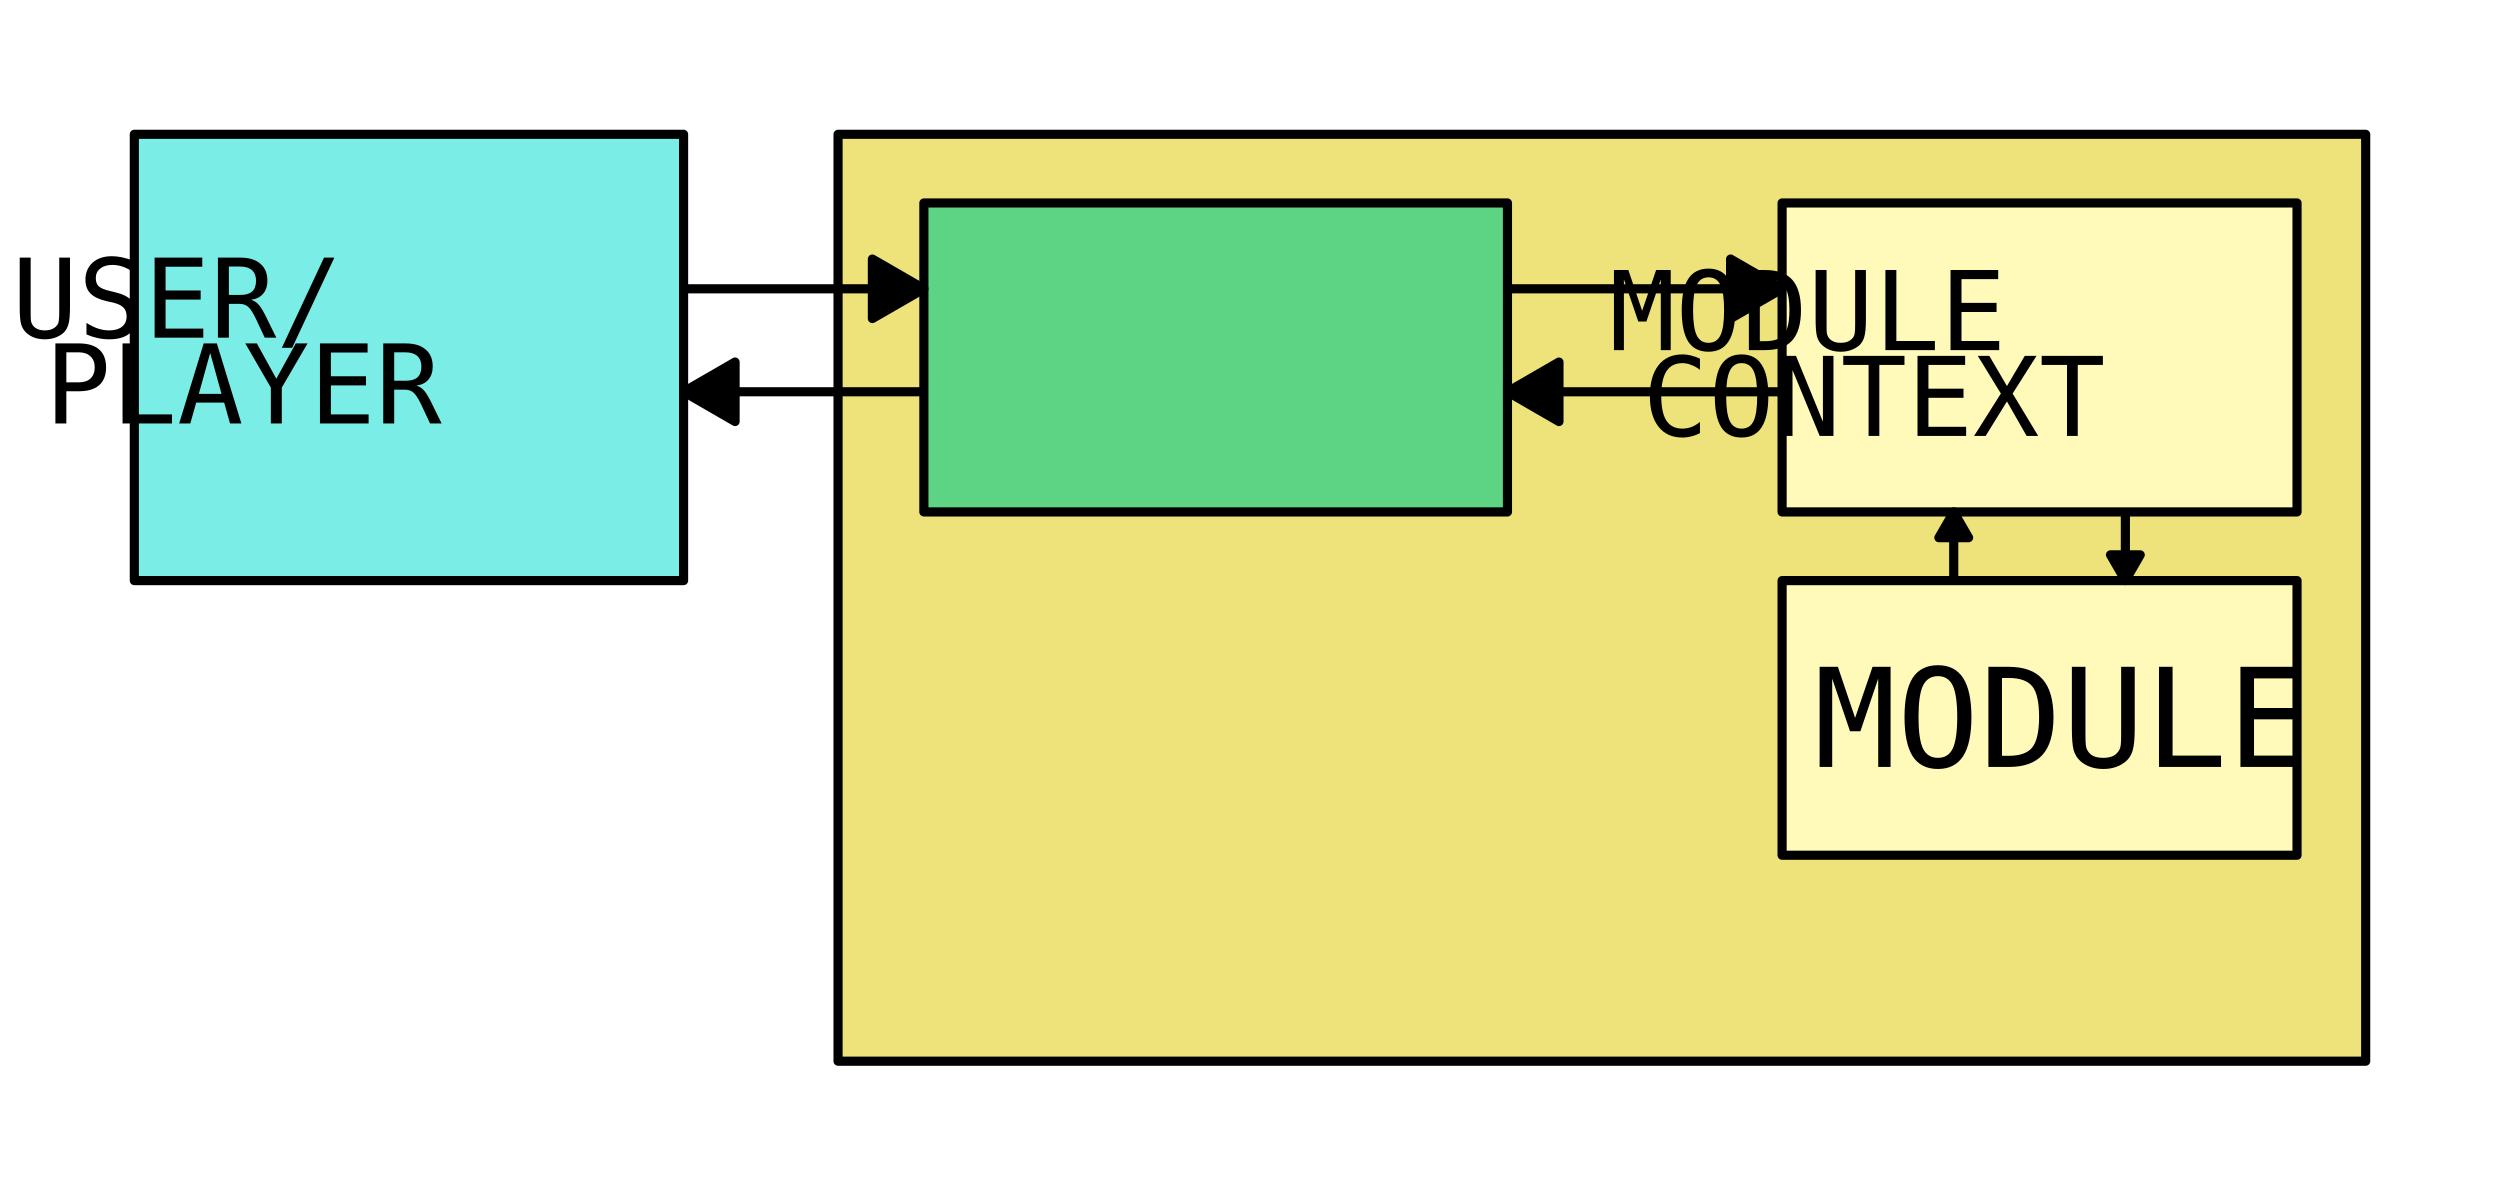
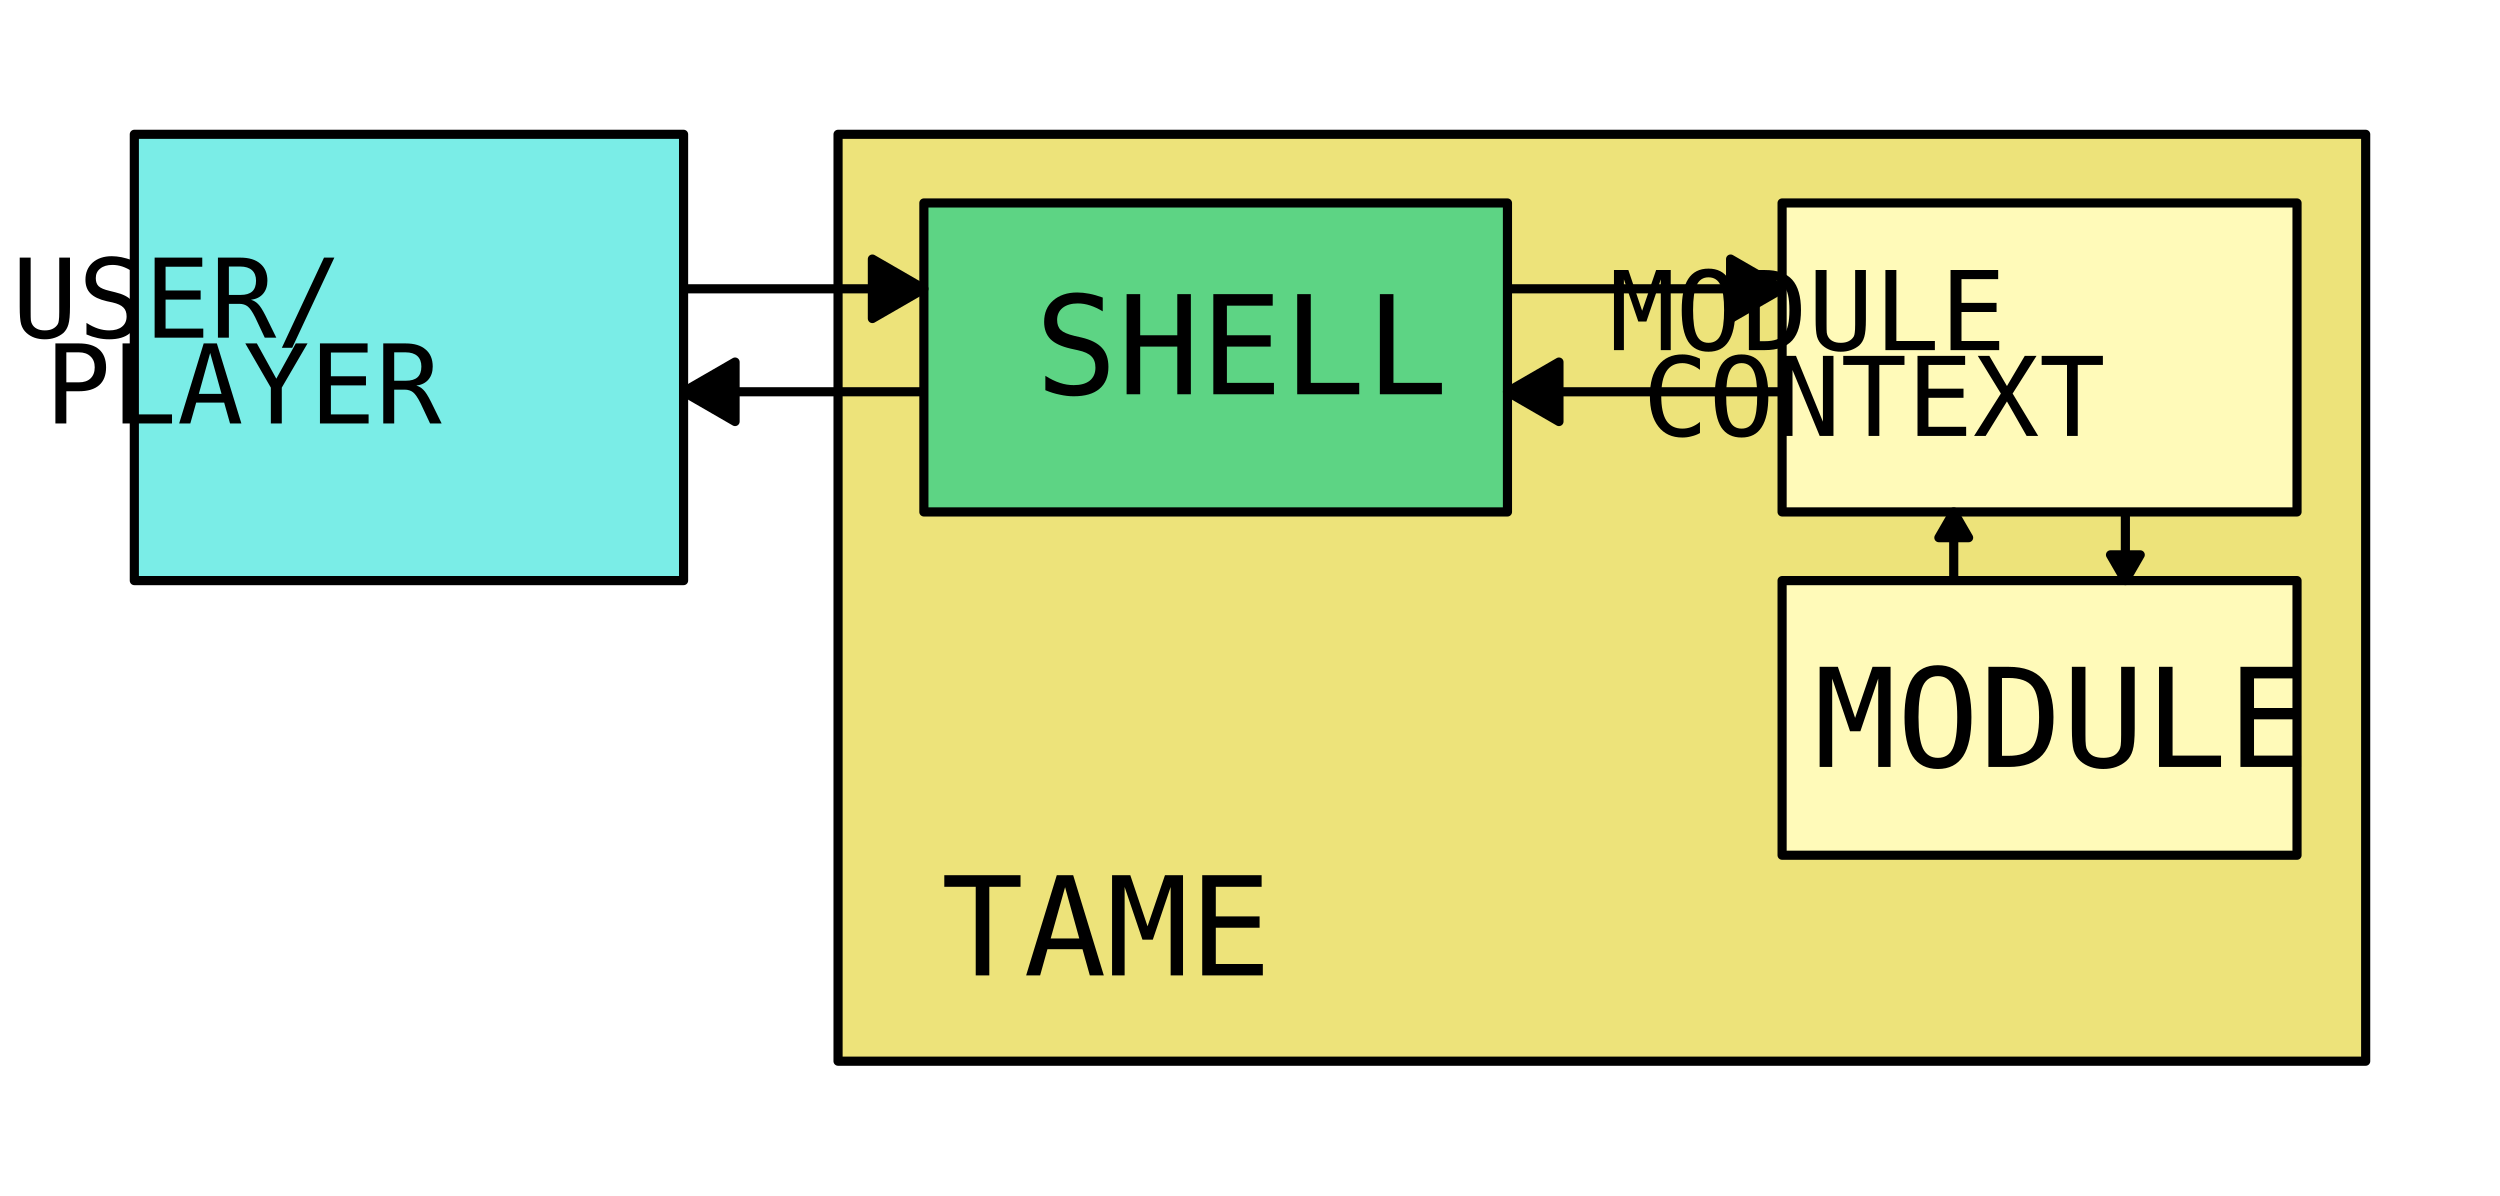
<svg xmlns="http://www.w3.org/2000/svg" width="192.685mm" height="92.143mm" viewBox="0 0 192.685 92.143" version="1.1" id="svg4788">
  <defs id="defs4782">
    </defs>
  <g id="layer1" transform="translate(-8.168056,4.394444)">
    <rect style="opacity:1;fill:#ede37a;fill-opacity:1;fill-rule:nonzero;stroke:#000000;stroke-width:0.706;stroke-linecap:round;stroke-linejoin:round;stroke-miterlimit:4;stroke-dasharray:none;stroke-dashoffset:0;stroke-opacity:1" id="rect4507" width="117.74" height="71.438" x="72.76" y="5.958" />
    <rect style="opacity:1;fill:#7aede7;fill-opacity:1;fill-rule:nonzero;stroke:#000000;stroke-width:0.706;stroke-linecap:round;stroke-linejoin:round;stroke-miterlimit:4;stroke-dasharray:none;stroke-dashoffset:0;stroke-opacity:1" id="rect4489" width="42.333" height="34.396" x="18.521" y="5.958" />
    <text id="text4589" y="21.633" x="39.663" style="font-style:normal;font-variant:normal;font-weight:normal;font-stretch:normal;font-size:8.467px;line-height:6.615px;font-family:Consolas;-inkscape-font-specification:Consolas;text-align:center;letter-spacing:0px;word-spacing:0px;text-anchor:middle;fill:#000000;fill-opacity:1;stroke:none;stroke-width:0.265px;stroke-linecap:butt;stroke-linejoin:miter;stroke-opacity:1" xml:space="preserve">
      <tspan style="font-size:8.467px;text-align:center;text-anchor:middle;stroke-width:0.265px" y="21.633" x="39.663" id="tspan4587">USER/</tspan>
      <tspan id="tspan4591" style="font-size:8.467px;text-align:center;text-anchor:middle;stroke-width:0.265px" y="28.248" x="39.663">PLAYER</tspan>
    </text>
    <rect style="opacity:1;fill:#5dd484;fill-opacity:1;fill-rule:nonzero;stroke:#000000;stroke-width:0.706;stroke-linecap:round;stroke-linejoin:round;stroke-miterlimit:4;stroke-dasharray:none;stroke-dashoffset:0;stroke-opacity:1" id="rect3682" width="44.979" height="23.813" x="79.375" y="11.25" />
-     <flowRoot xml:space="preserve" id="flowRoot4499" style="font-style:normal;font-variant:normal;font-weight:normal;font-stretch:normal;font-size:40px;line-height:25px;font-family:Consolas;-inkscape-font-specification:Consolas;letter-spacing:0px;word-spacing:0px;fill:#000000;fill-opacity:1;stroke:none;stroke-width:1px;stroke-linecap:butt;stroke-linejoin:miter;stroke-opacity:1" transform="matrix(0.2645833,0,0,0.2645833,-7.77702,-6.949007)">
-       <flowRegion id="flowRegion4501">
-         <rect id="rect4503" width="120" height="30" x="360" y="102.52" />
-       </flowRegion>
-       <flowPara id="flowPara4505">SHELL</flowPara>
-     </flowRoot>
-     <flowRoot xml:space="preserve" id="flowRoot4509" style="font-style:normal;font-variant:normal;font-weight:normal;font-stretch:normal;font-size:40px;line-height:25px;font-family:Consolas;-inkscape-font-specification:Consolas;letter-spacing:0px;word-spacing:0px;fill:#000000;fill-opacity:1;stroke:none;stroke-width:1px;stroke-linecap:butt;stroke-linejoin:miter;stroke-opacity:1" transform="matrix(0.2645833,0,0,0.2645833,-73.99301,39.86763)">
-       <flowRegion id="flowRegion4511">
-         <rect id="rect4513" width="120" height="50" x="570" y="102.52" />
-       </flowRegion>
-       <flowPara id="flowPara4515">TAME</flowPara>
-     </flowRoot>
    <rect style="opacity:1;fill:#fffab9;fill-opacity:1;fill-rule:nonzero;stroke:#000000;stroke-width:0.706;stroke-linecap:round;stroke-linejoin:round;stroke-miterlimit:4;stroke-dasharray:none;stroke-dashoffset:0;stroke-opacity:1" id="rect4531" width="39.688" height="23.812" x="145.521" y="11.25" />
    <rect style="opacity:1;fill:#fffab9;fill-opacity:1;fill-rule:nonzero;stroke:#000000;stroke-width:0.706;stroke-linecap:round;stroke-linejoin:round;stroke-miterlimit:4;stroke-dasharray:none;stroke-dashoffset:0;stroke-opacity:1" id="rect4533" width="39.688" height="21.167" x="145.521" y="40.354" />
    <text xml:space="preserve" style="font-style:normal;font-variant:normal;font-weight:normal;font-stretch:normal;font-size:10.583px;line-height:6.615px;font-family:Consolas;-inkscape-font-specification:Consolas;letter-spacing:0px;word-spacing:0px;fill:#000000;fill-opacity:1;stroke:none;stroke-width:0.265px;stroke-linecap:butt;stroke-linejoin:miter;stroke-opacity:1" x="147.978" y="54.717" id="text4537">
      <tspan id="tspan4535" x="147.978" y="54.717" style="stroke-width:0.265px">MODULE</tspan>
    </text>
    <text xml:space="preserve" style="font-style:normal;font-variant:normal;font-weight:normal;font-stretch:normal;font-size:8.467px;line-height:6.615px;font-family:Consolas;-inkscape-font-specification:Consolas;text-align:center;letter-spacing:0px;word-spacing:0px;text-anchor:middle;fill:#000000;fill-opacity:1;stroke:none;stroke-width:0.265px;stroke-linecap:butt;stroke-linejoin:miter;stroke-opacity:1" x="165.339" y="22.589" id="text4541">
      <tspan x="165.339" y="22.589" style="font-size:8.467px;text-align:center;text-anchor:middle;stroke-width:0.265px" id="tspan4545">MODULE</tspan>
      <tspan x="165.339" y="29.204" style="font-size:8.467px;text-align:center;text-anchor:middle;stroke-width:0.265px" id="tspan4543">CONTEXT</tspan>
    </text>
    <g id="g4559" transform="translate(1.7638448e-6,-11.90625)">
      <path id="path4549" d="M 60.854,29.771 H 79.375" style="fill:none;fill-rule:evenodd;stroke:#000000;stroke-width:0.706;stroke-linecap:butt;stroke-linejoin:miter;stroke-miterlimit:4;stroke-dasharray:none;stroke-opacity:1" />
      <path d="m 79.375,29.771 -3.969,2.291 v -4.583 z" id="path4555" style="opacity:1;fill:#000000;fill-opacity:1;fill-rule:nonzero;stroke:#000000;stroke-width:0.706;stroke-linecap:round;stroke-linejoin:round;stroke-miterlimit:4;stroke-dasharray:none;stroke-dashoffset:0;stroke-opacity:1" />
    </g>
    <g transform="rotate(180,70.11458,27.78646)" id="g4559-1">
      <path id="path4549-6" d="M 60.854,29.771 H 79.375" style="fill:none;fill-rule:evenodd;stroke:#000000;stroke-width:0.706;stroke-linecap:butt;stroke-linejoin:miter;stroke-miterlimit:4;stroke-dasharray:none;stroke-opacity:1" />
      <path d="m 79.375,29.771 -3.969,2.291 v -4.583 z" id="path4555-9" style="opacity:1;fill:#000000;fill-opacity:1;fill-rule:nonzero;stroke:#000000;stroke-width:0.706;stroke-linecap:round;stroke-linejoin:round;stroke-miterlimit:4;stroke-dasharray:none;stroke-dashoffset:0;stroke-opacity:1" />
    </g>
    <g id="g4627" transform="translate(-2.361552e-7,-0.3544734)">
      <path id="path4593" d="m 124.354,18.219 h 21.167" style="fill:none;fill-rule:evenodd;stroke:#000000;stroke-width:0.706;stroke-linecap:butt;stroke-linejoin:miter;stroke-miterlimit:4;stroke-dasharray:none;stroke-opacity:1" />
      <path d="m 145.521,18.219 -3.969,2.291 v -4.583 z" id="path4603" style="opacity:1;fill:#000000;fill-opacity:1;fill-rule:nonzero;stroke:#000000;stroke-width:0.706;stroke-linecap:round;stroke-linejoin:round;stroke-miterlimit:4;stroke-dasharray:none;stroke-dashoffset:0;stroke-opacity:1" />
    </g>
    <g id="g4631" transform="translate(-2.361552e-7,-0.9684404)">
      <path id="path4597" d="m 124.354,26.771 h 21.167" style="fill:none;fill-rule:evenodd;stroke:#000000;stroke-width:0.706;stroke-linecap:butt;stroke-linejoin:miter;stroke-miterlimit:4;stroke-dasharray:none;stroke-opacity:1" />
      <path d="m 124.354,26.771 3.969,-2.291 0,4.583 z" id="path4607" style="opacity:1;fill:#000000;fill-opacity:1;fill-rule:nonzero;stroke:#000000;stroke-width:0.706;stroke-linecap:round;stroke-linejoin:round;stroke-miterlimit:4;stroke-dasharray:none;stroke-dashoffset:0;stroke-opacity:1" />
    </g>
    <path style="fill:none;fill-rule:evenodd;stroke:#000000;stroke-width:0.706;stroke-linecap:butt;stroke-linejoin:miter;stroke-miterlimit:4;stroke-dasharray:none;stroke-opacity:1" d="m 158.75,35.063 v 5.292" id="path4633" />
    <path style="fill:none;fill-rule:evenodd;stroke:#000000;stroke-width:0.706;stroke-linecap:butt;stroke-linejoin:miter;stroke-miterlimit:4;stroke-dasharray:none;stroke-opacity:1" d="M 171.979,40.354 V 35.063" id="path4637" />
    <path style="opacity:1;fill:#000000;fill-opacity:1;fill-rule:nonzero;stroke:#000000;stroke-width:0.706;stroke-linecap:round;stroke-linejoin:round;stroke-miterlimit:4;stroke-dasharray:none;stroke-dashoffset:0;stroke-opacity:1" id="path4641" d="m 158.75,35.062 1.146,1.984 -2.291,-10e-7 z" />
    <path style="opacity:1;fill:#000000;fill-opacity:1;fill-rule:nonzero;stroke:#000000;stroke-width:0.706;stroke-linecap:round;stroke-linejoin:round;stroke-miterlimit:4;stroke-dasharray:none;stroke-dashoffset:0;stroke-opacity:1" id="path4643" d="m 171.979,40.354 -1.146,-1.984 2.291,0 z" />
+     <text xml:space="preserve" style="font-style:normal;font-variant:normal;font-weight:normal;font-stretch:normal;font-size:10.583px;line-height:6.615px;font-family:Consolas;-inkscape-font-specification:Consolas;letter-spacing:0px;word-spacing:0px;fill:#000000;fill-opacity:1;stroke:none;stroke-width:0.265px;stroke-linecap:butt;stroke-linejoin:miter;stroke-opacity:1" x="87.927" y="25.991" id="text7106">
+       <tspan id="tspan7104" x="87.927" y="25.991" style="stroke-width:0.265px">SHELL</tspan>
+     </text>
+     <text xml:space="preserve" style="font-style:normal;font-variant:normal;font-weight:normal;font-stretch:normal;font-size:10.583px;line-height:6.615px;font-family:Consolas;-inkscape-font-specification:Consolas;letter-spacing:0px;word-spacing:0px;fill:#000000;fill-opacity:1;stroke:none;stroke-width:0.265px;stroke-linecap:butt;stroke-linejoin:miter;stroke-opacity:1" x="80.698" y="70.781" id="text7704">
+       <tspan id="tspan7702" x="80.698" y="70.781" style="stroke-width:0.265px">TAME</tspan>
+     </text>
  </g>
</svg>
